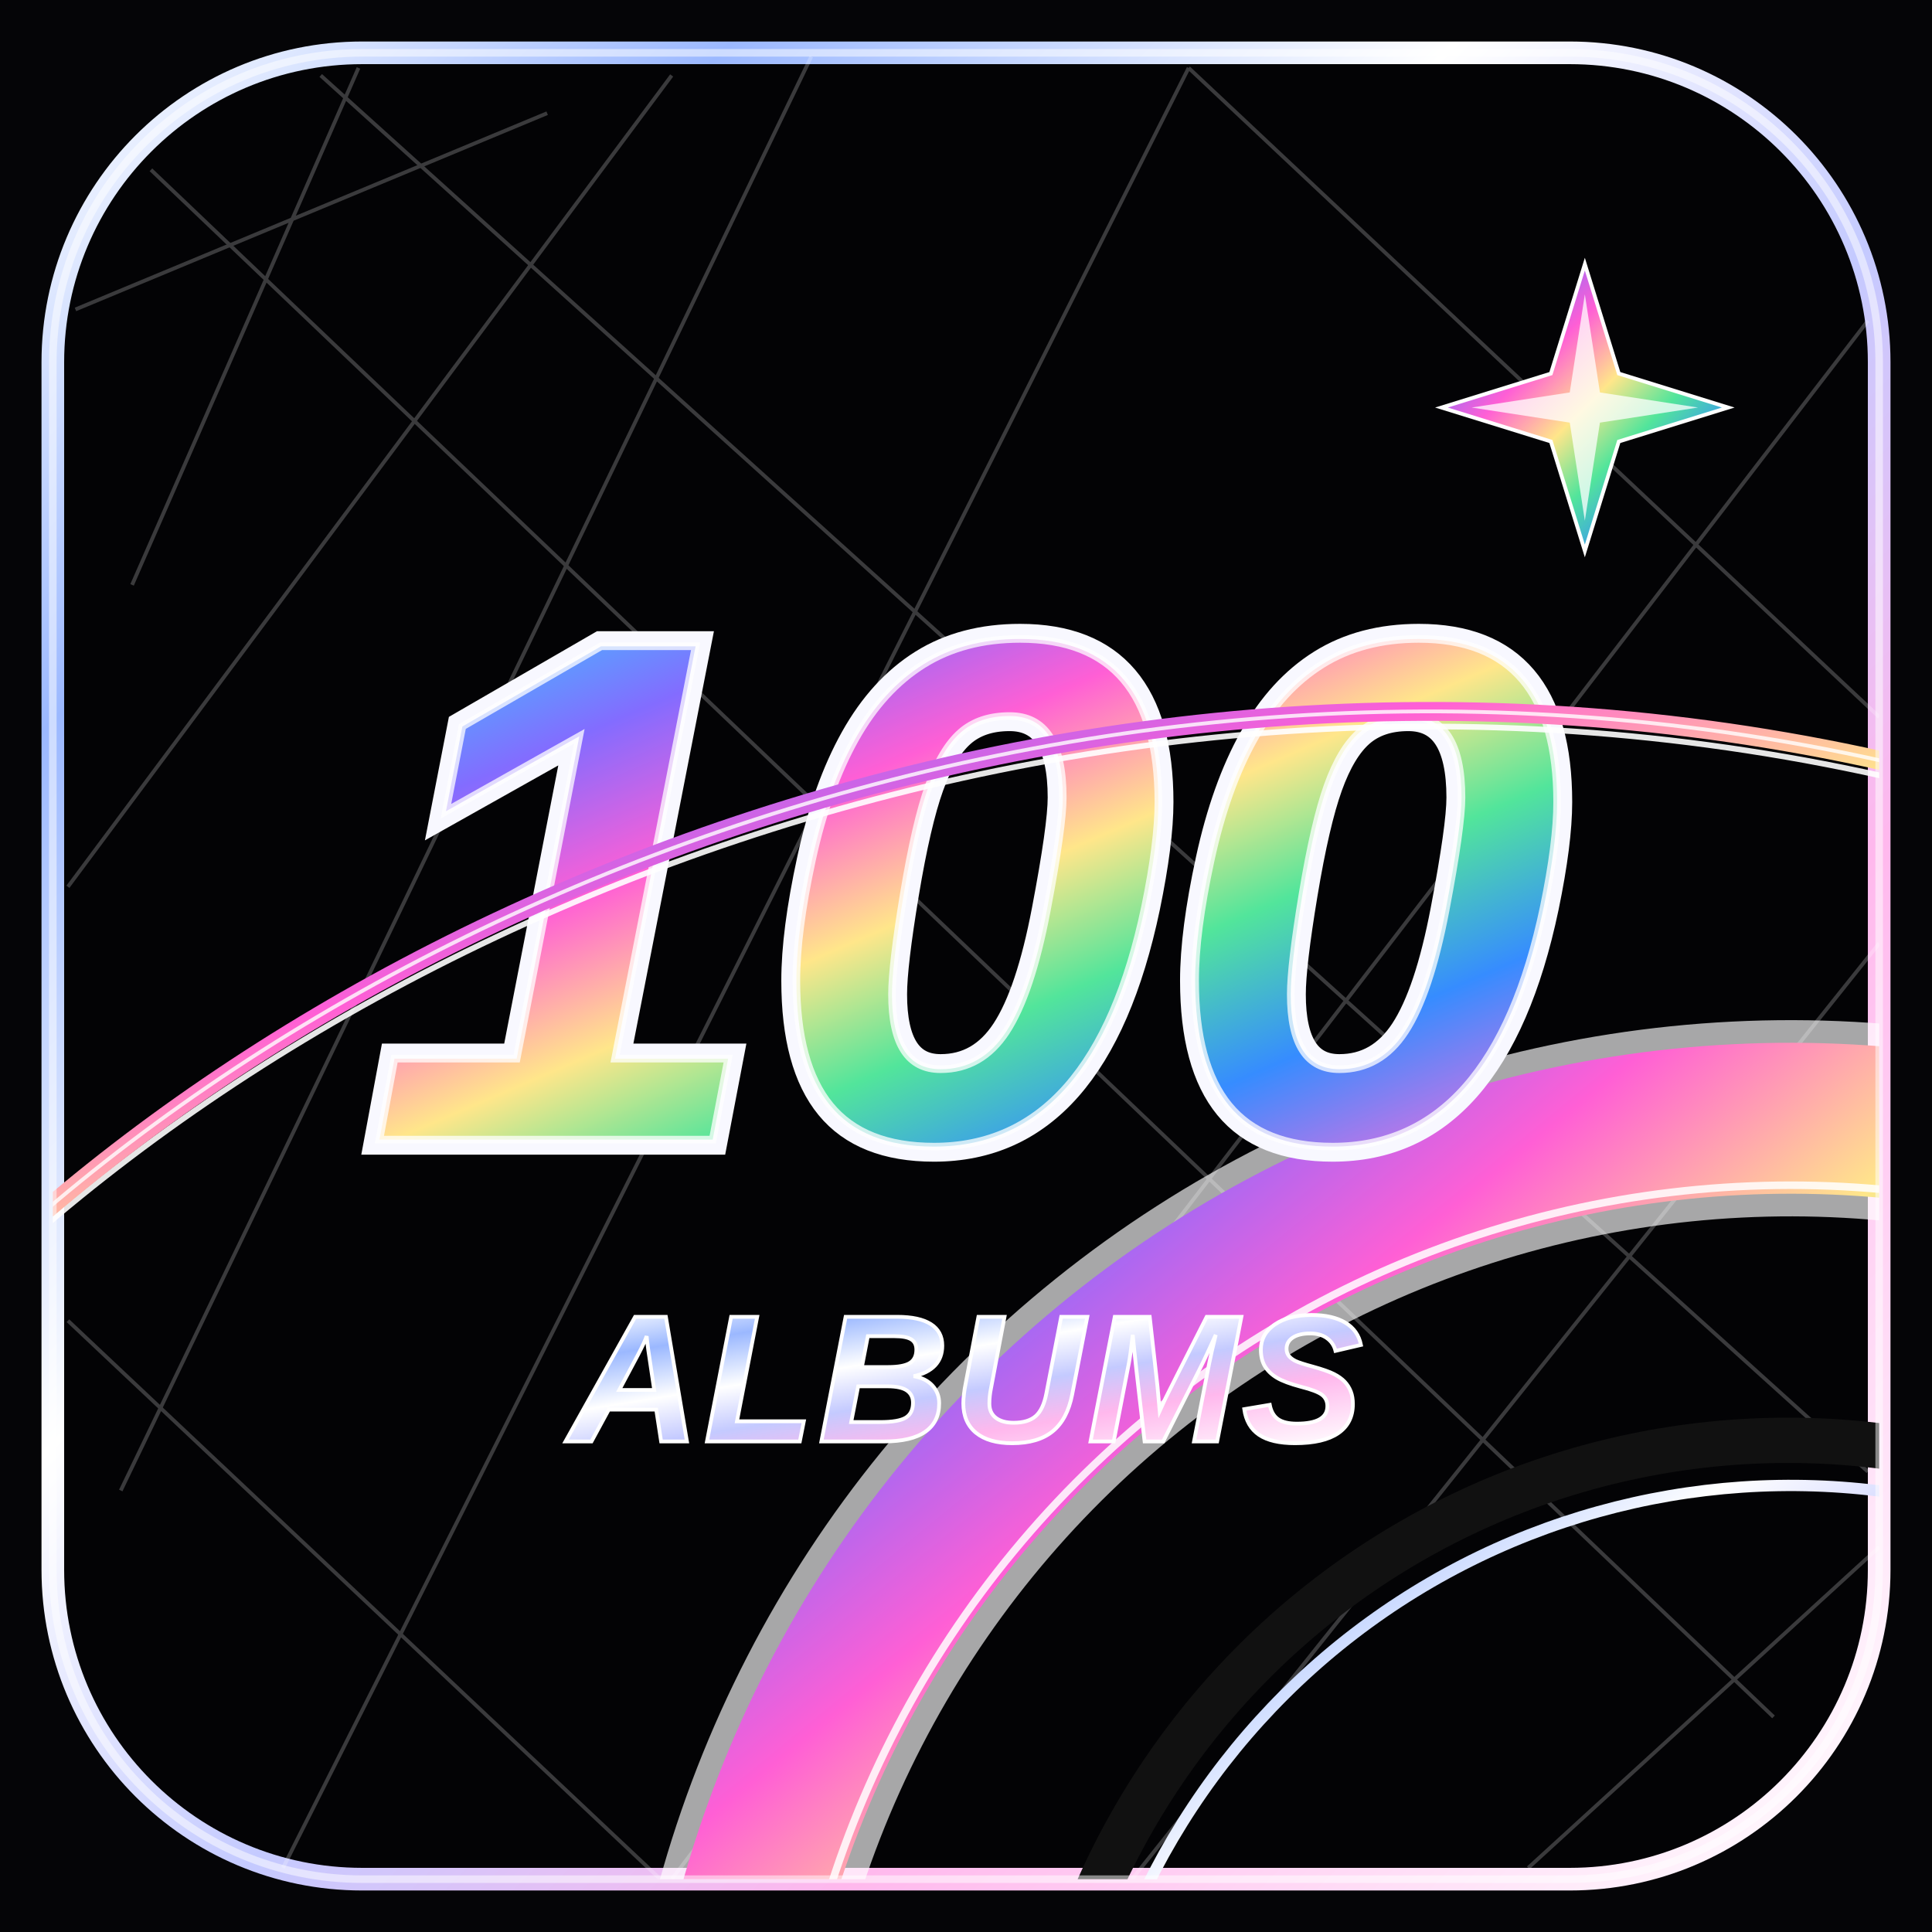
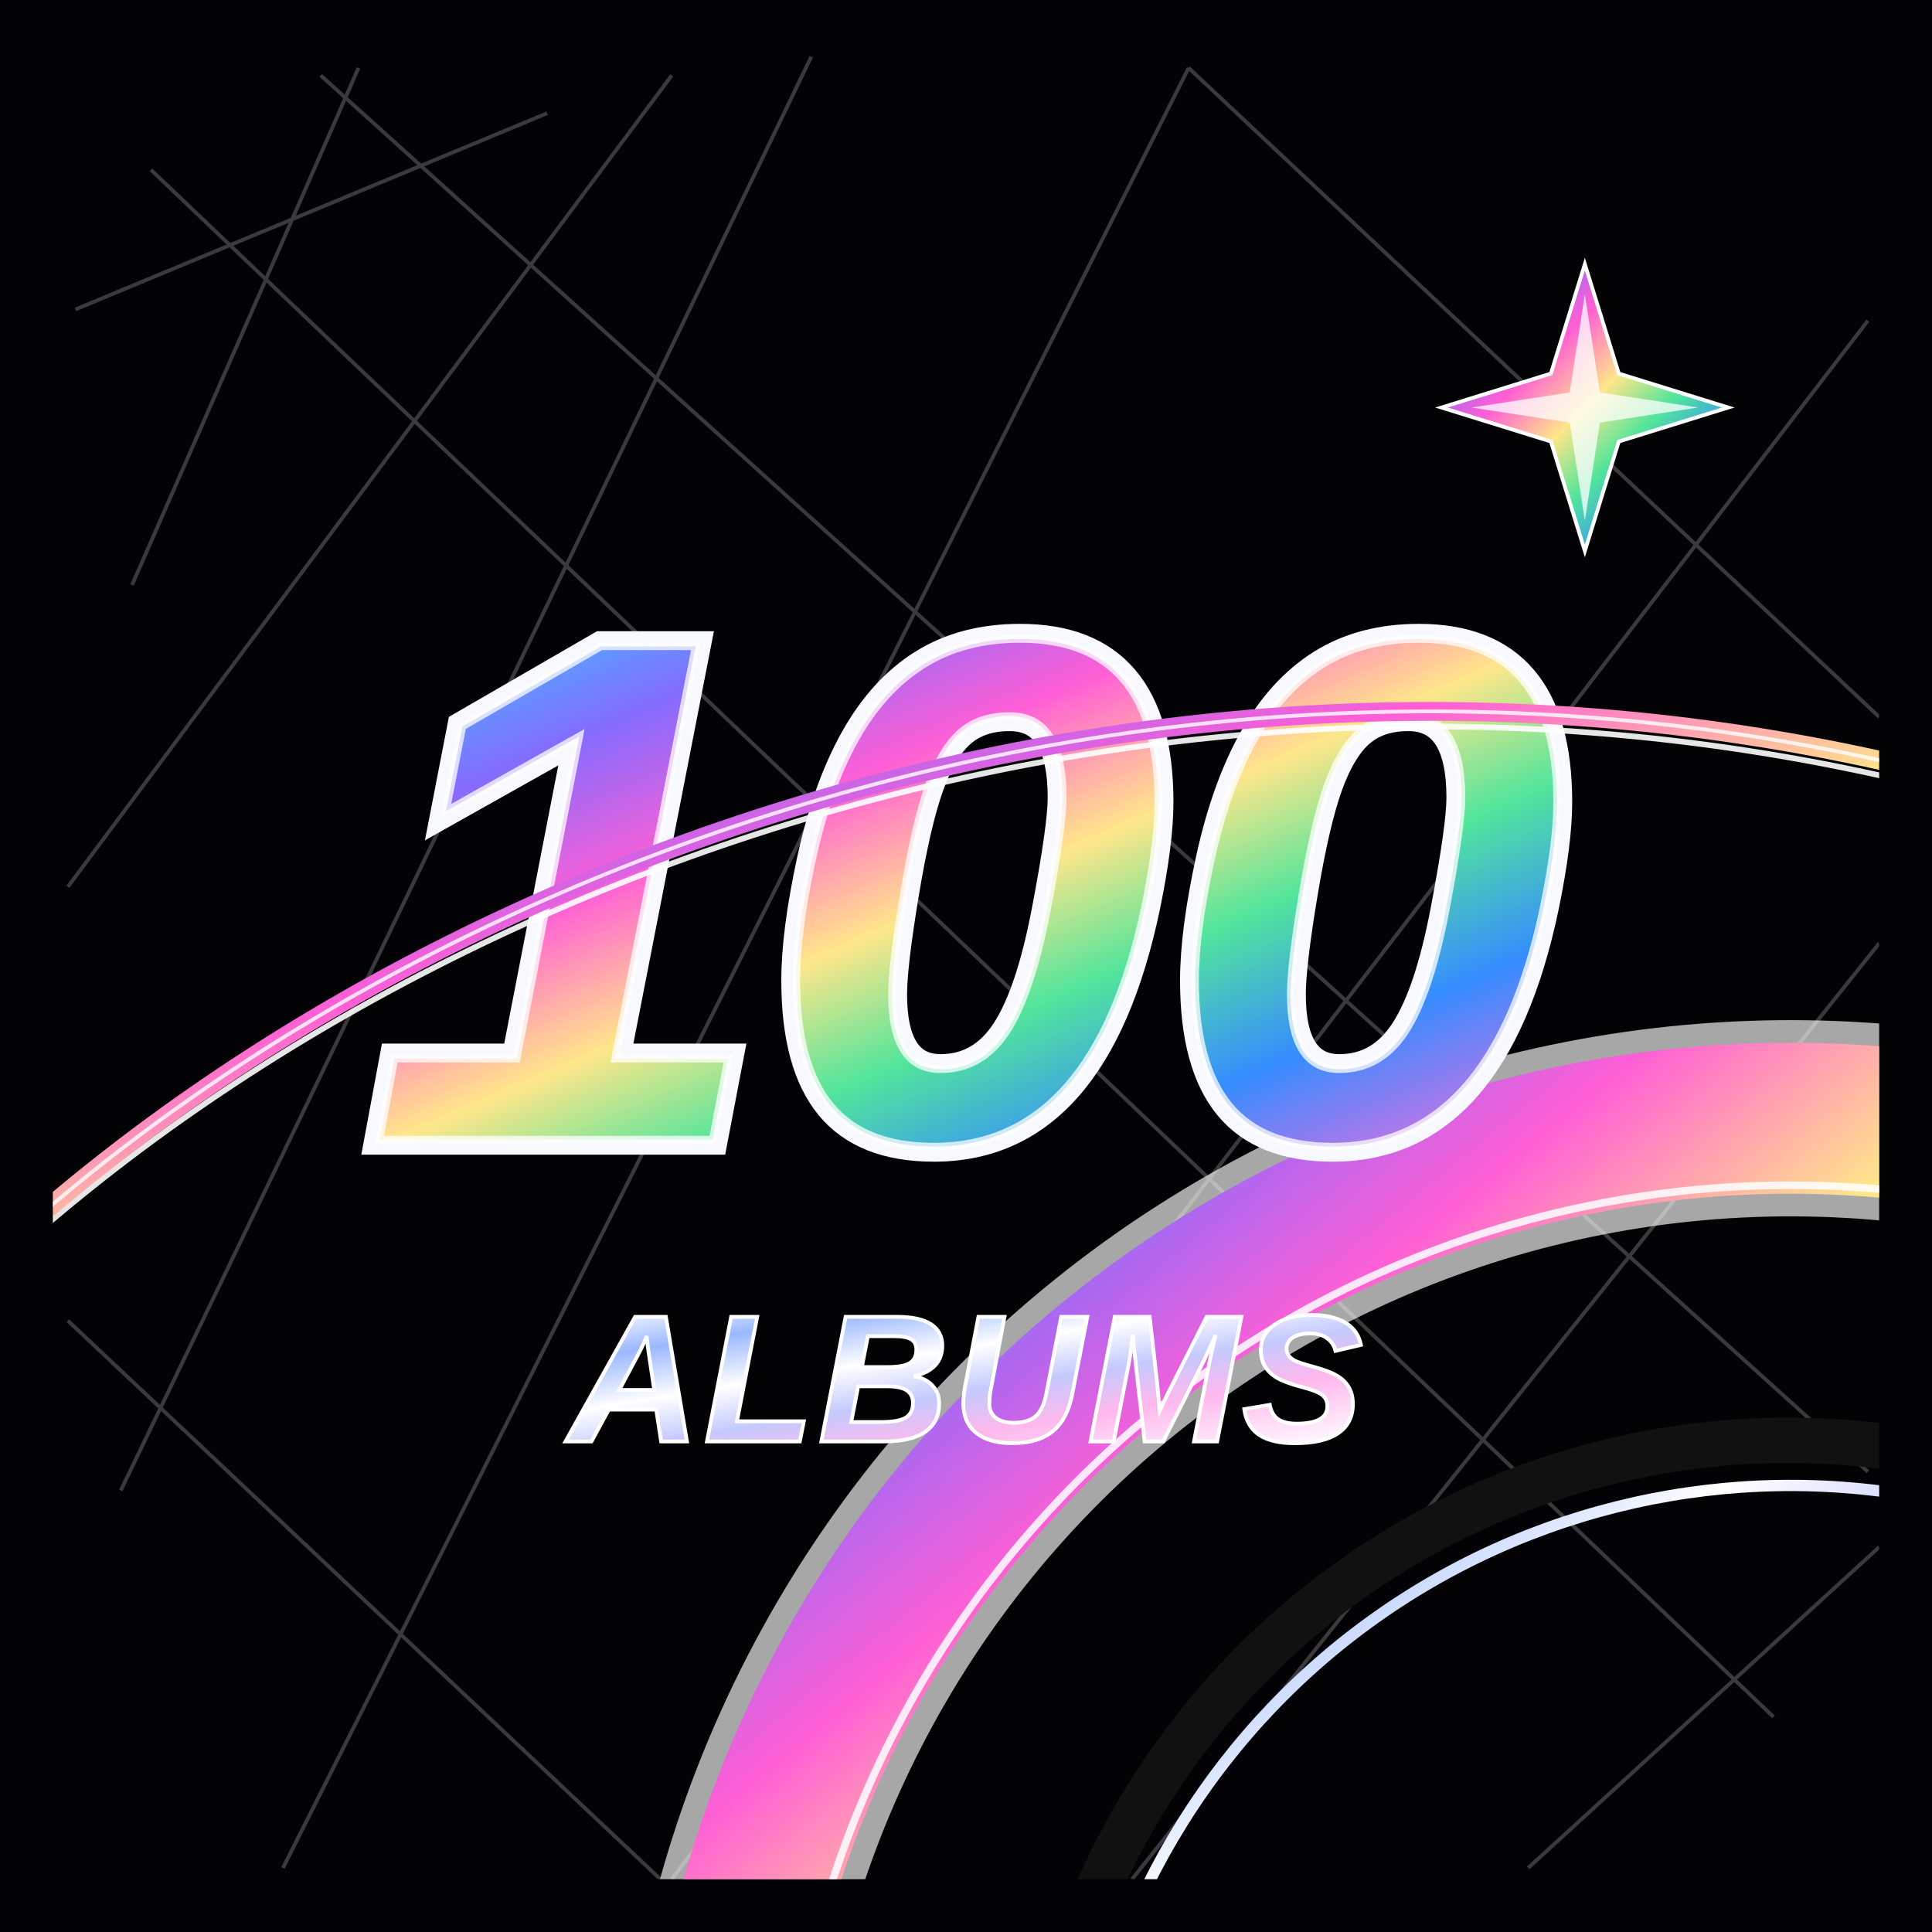
<svg xmlns="http://www.w3.org/2000/svg" width="512" height="512" viewBox="0 0 512 512">
  <defs>
    <linearGradient id="ir" x1="0" y1="0" x2="1" y2="1">
      <stop stop-color="#36cfff" />
      <stop offset=".18" stop-color="#836cff" />
      <stop offset=".34" stop-color="#ff5fd5" />
      <stop offset=".5" stop-color="#ffe68a" />
      <stop offset=".64" stop-color="#52e59b" />
      <stop offset=".8" stop-color="#368cff" />
      <stop offset="1" stop-color="#ff6bdc" />
    </linearGradient>
    <linearGradient id="chrome" x1="0" y1="0" x2="1" y2="1">
      <stop stop-color="#fff" />
      <stop offset=".18" stop-color="#9bb8ff" />
      <stop offset=".38" stop-color="#fff" />
      <stop offset=".55" stop-color="#c4caff" />
      <stop offset=".72" stop-color="#ffb8ed" />
      <stop offset="1" stop-color="#fff" />
    </linearGradient>
    <filter id="glow">
      <feGaussianBlur stdDeviation="2.8" />
    </filter>
    <clipPath id="c">
      <rect x="14" y="14" width="484" height="484" rx="82" />
    </clipPath>
  </defs>
  <rect width="512" height="512" fill="#050507" />
-   <rect x="14" y="14" width="484" height="484" rx="82" fill="#030305" stroke="url(#chrome)" stroke-width="6" />
+   <rect x="0" y="0" width="512" height="512" fill="#030305" />
  <g clip-path="url(#c)">
    <g stroke="#fff" opacity=".22" stroke-width="1">
      <path d="M20 82L145 30M35 155L95 18M18 235L178 20M32 395L215 15M75 495L315 18M178 498L495 85M300 498L498 250M405 495L498 410" />
      <path d="M40 45L470 455M85 20L495 390M18 350L175 498M315 18L498 190" />
    </g>
    <path d="M190 565 A285 285 0 0 1 520 300" fill="none" stroke="#fff" stroke-width="52" opacity=".65" />
    <path d="M190 565 A285 285 0 0 1 520 300" fill="none" stroke="url(#ir)" stroke-width="40" />
    <path d="M208 565 A267 267 0 0 1 520 318" fill="none" stroke="#fff" stroke-width="2" opacity=".85" />
    <path d="M275 560 A200 200 0 0 1 510 385" fill="none" stroke="#111" stroke-width="12" />
    <path d="M286 560 A190 190 0 0 1 510 397" fill="none" stroke="url(#chrome)" stroke-width="3" />
    <text x="256" y="302" text-anchor="middle" font-family="Arial Black,Arial,sans-serif" font-size="190" font-style="italic" font-weight="900" fill="url(#ir)" stroke="#f8f8ff" stroke-width="8" paint-order="stroke">100</text>
    <text x="256" y="302" text-anchor="middle" font-family="Arial Black,Arial,sans-serif" font-size="190" font-style="italic" font-weight="900" fill="none" stroke="#fff" stroke-width="2" opacity=".75">100</text>
    <path d="M-20 355 C95 235 315 150 535 215 C565 225 555 270 510 280" fill="none" stroke="#fff" stroke-width="1.5" opacity=".9" />
    <path d="M-20 351 C95 231 315 146 535 211 C565 221 555 266 510 276" fill="none" stroke="url(#ir)" stroke-width="5" />
    <path d="M-20 351 C95 231 315 146 535 211 C565 221 555 266 510 276" fill="none" stroke="#fff" stroke-width="1" opacity=".8" />
    <text x="256" y="382" text-anchor="middle" font-family="Arial Black,Arial,sans-serif" font-size="48" font-style="italic" font-weight="900" letter-spacing="1" fill="url(#chrome)" stroke="#fff" stroke-width="1">ALBUMS</text>
    <path d="M420 70 L429 99 L458 108 L429 117 L420 146 L411 117 L382 108 L411 99 Z" fill="url(#ir)" stroke="#fff" stroke-width="1" />
    <path d="M420 78 L424 104 L450 108 L424 112 L420 138 L416 112 L390 108 L416 104 Z" fill="#fff" opacity=".75" />
  </g>
-   <rect x="14" y="14" width="484" height="484" rx="82" fill="none" stroke="#fff" stroke-width="2" opacity=".5" />
</svg>
